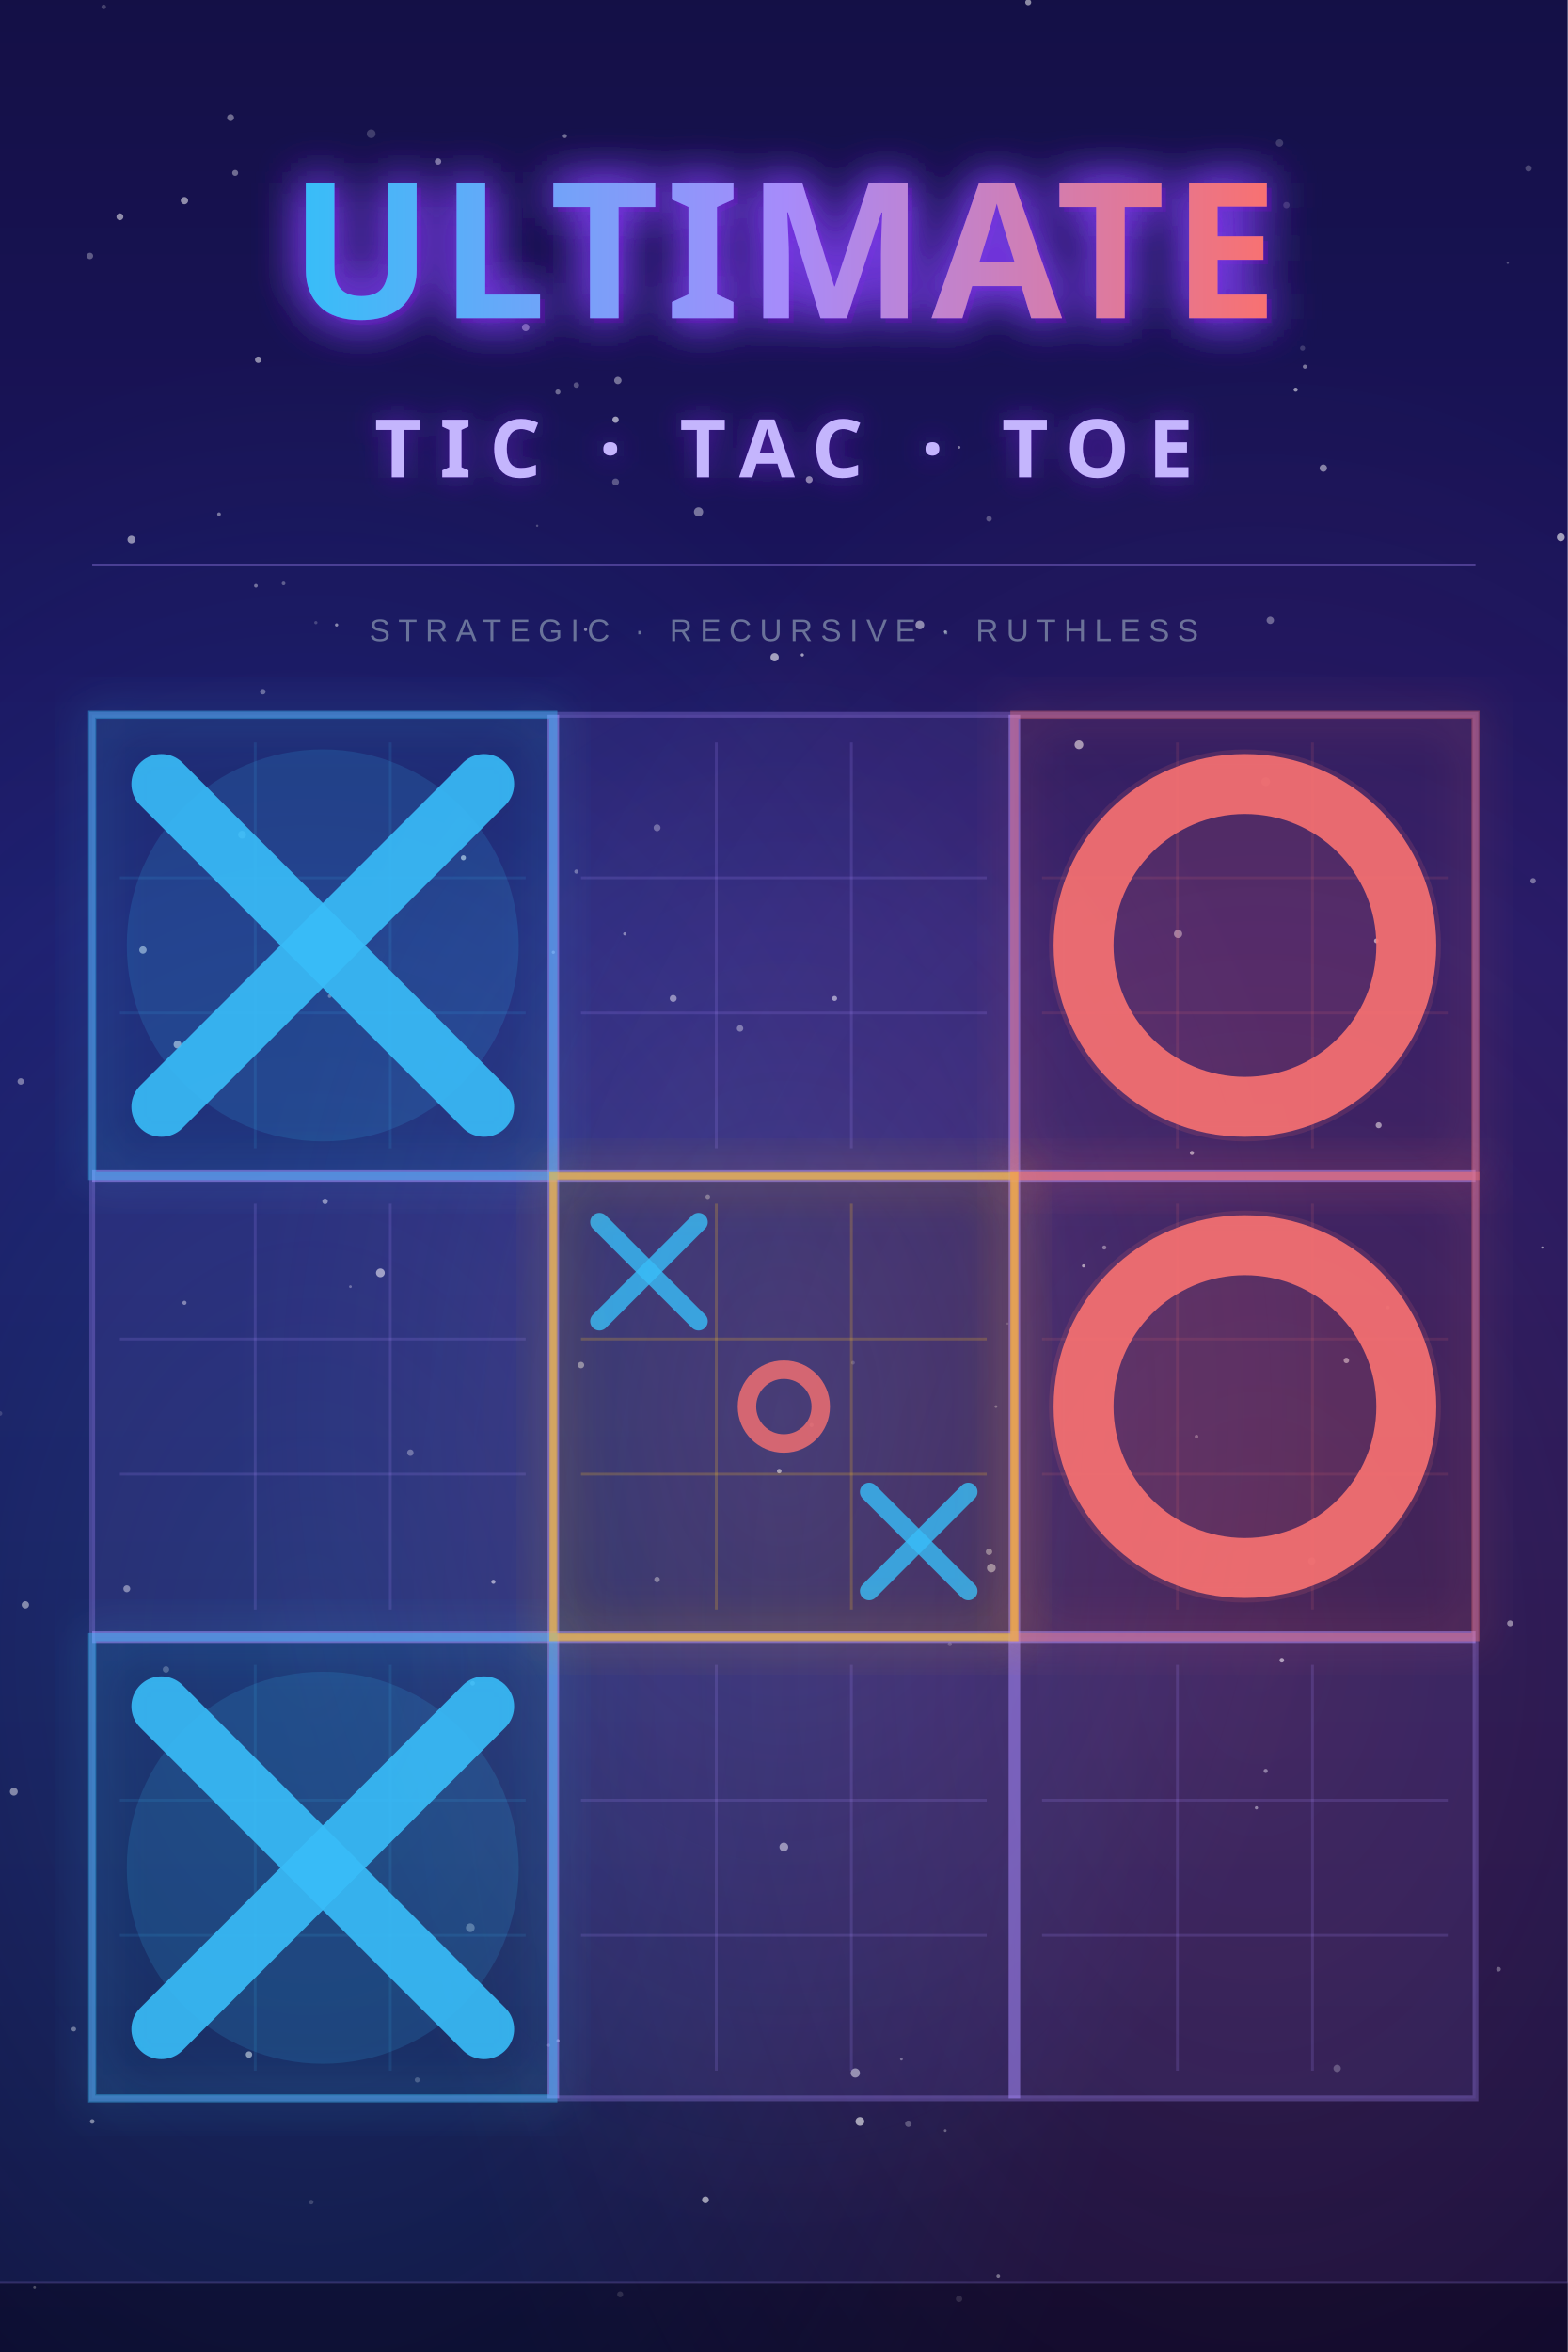
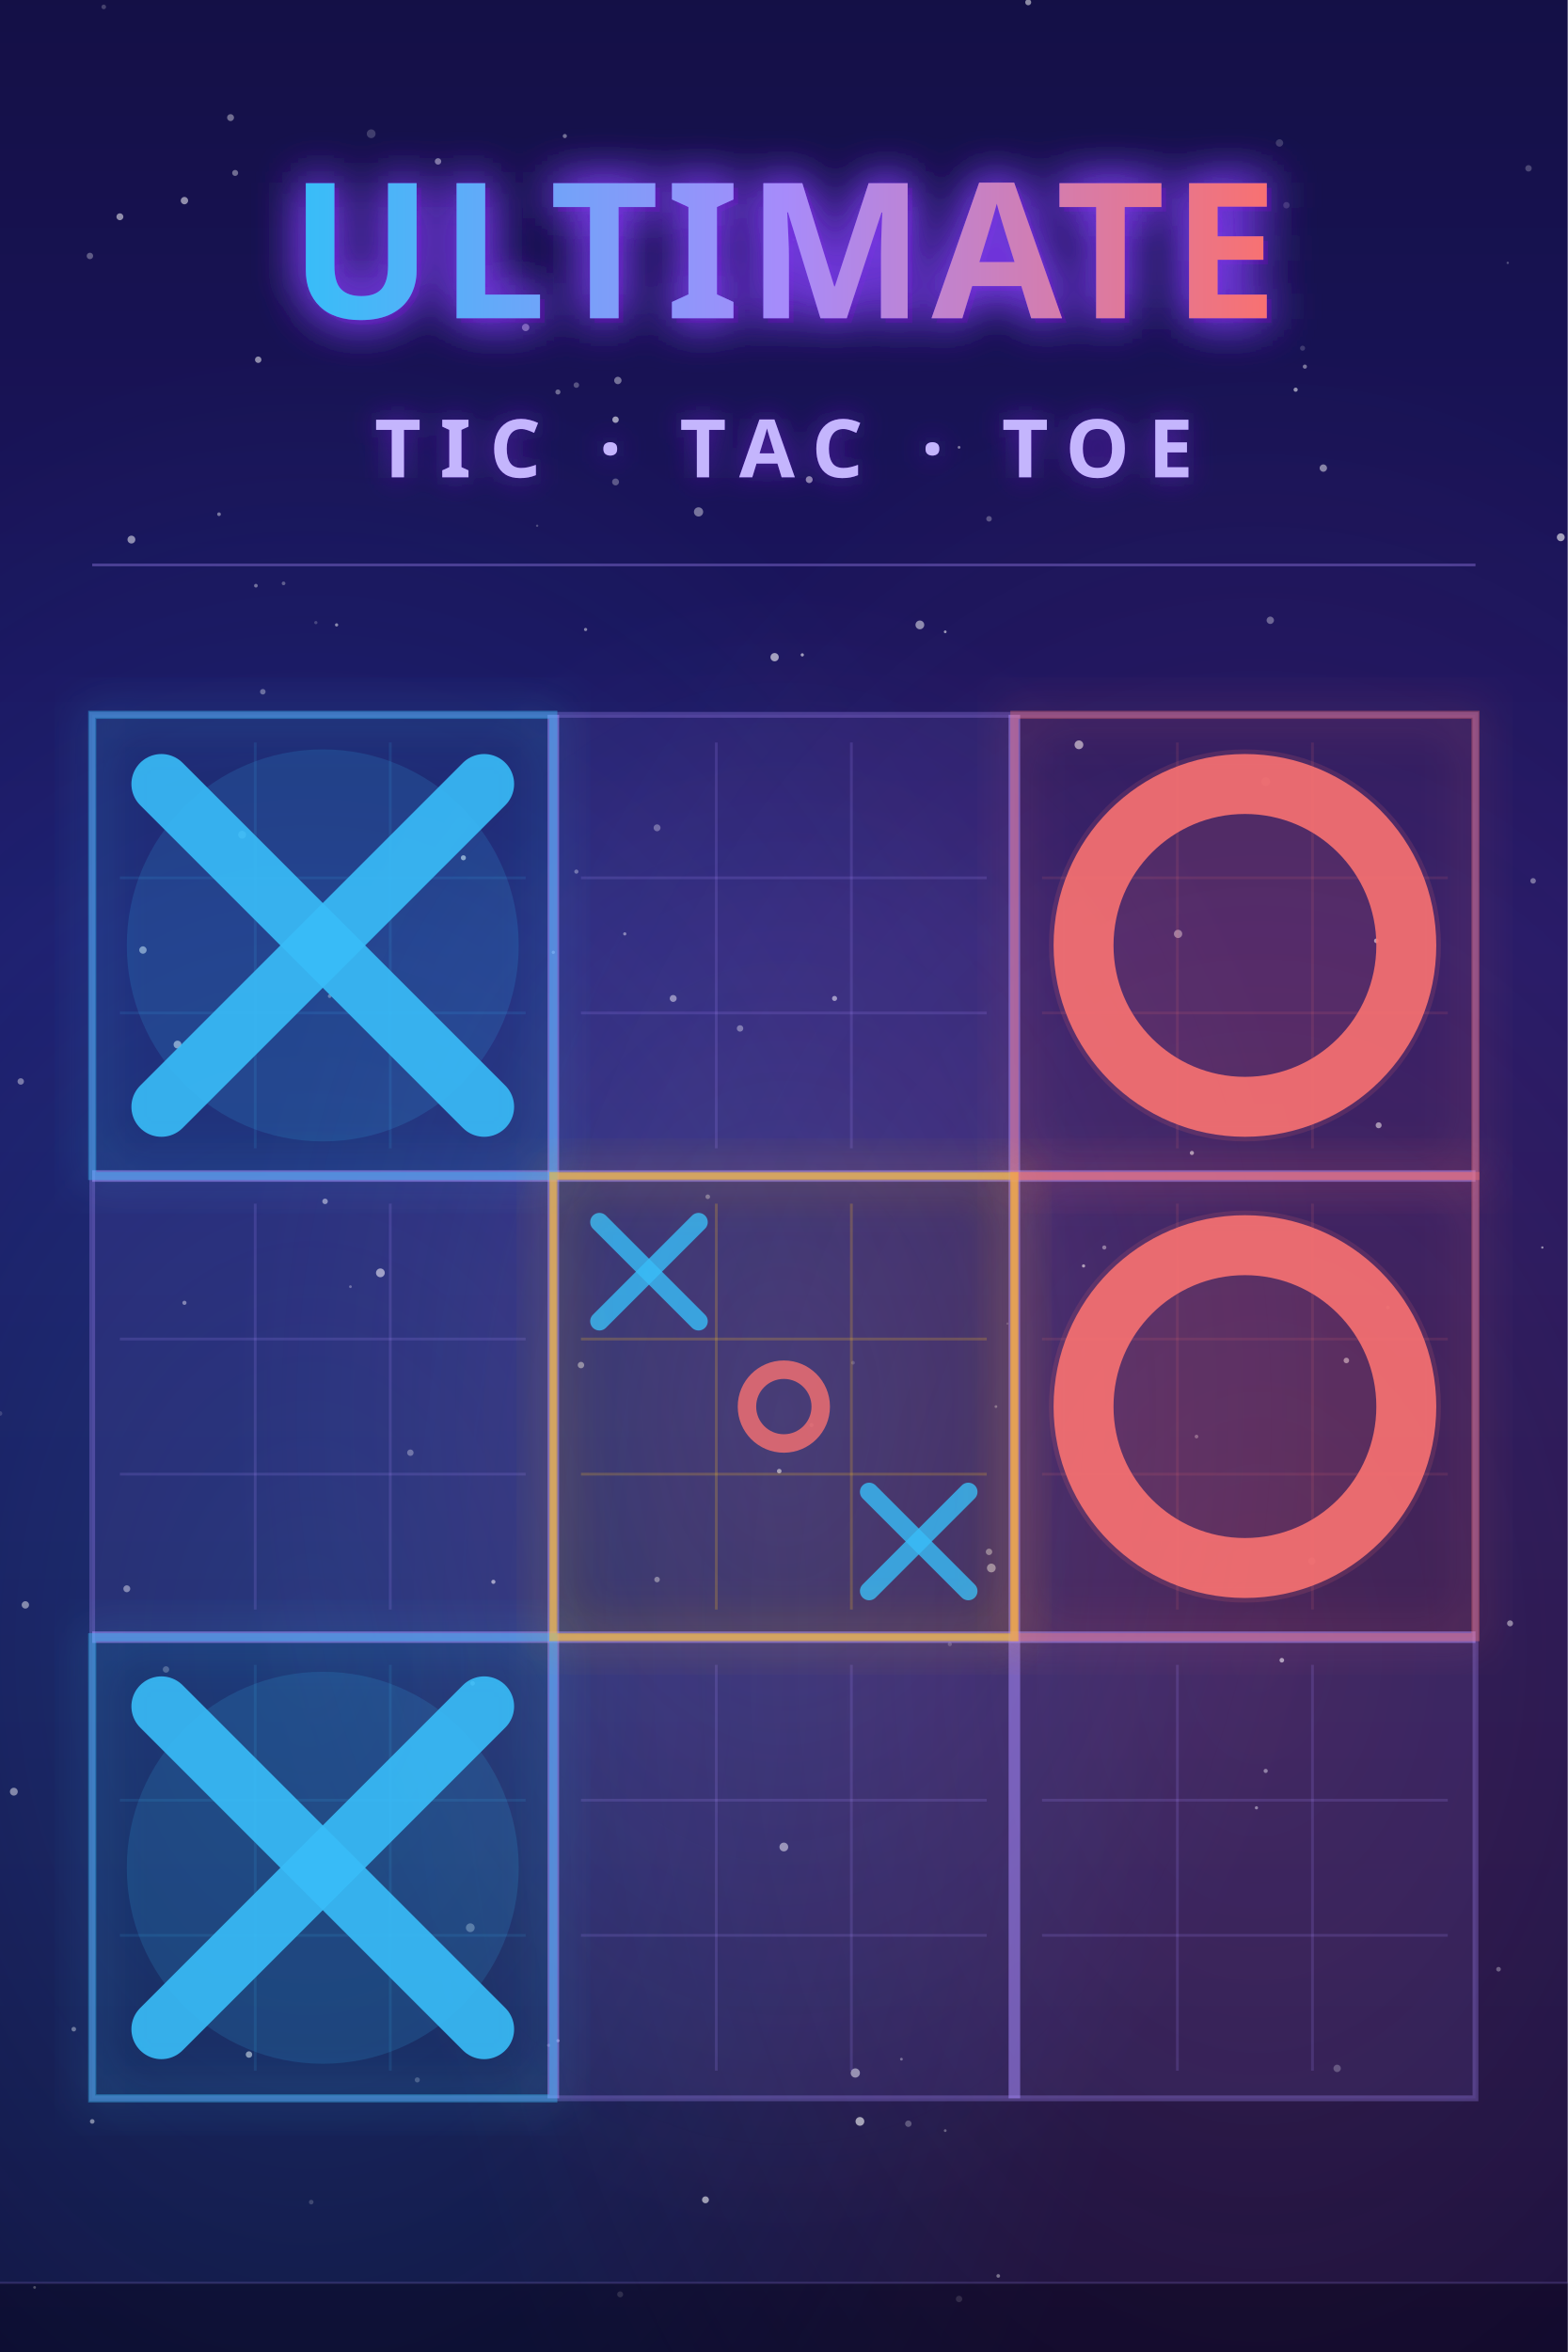
<svg xmlns="http://www.w3.org/2000/svg" viewBox="0 0 680 1020" width="400" height="600">
  <defs>
    <linearGradient id="bgG" x1="0" y1="0" x2="0" y2="1">
      <stop offset="0%" stop-color="#141046" />
      <stop offset="40%" stop-color="#1d1668" />
      <stop offset="100%" stop-color="#100c3a" />
    </linearGradient>
    <radialGradient id="xAtm" cx="20%" cy="70%" r="55%">
      <stop offset="0%" stop-color="#38bdf8" stop-opacity="0.18" />
      <stop offset="100%" stop-color="#38bdf8" stop-opacity="0" />
    </radialGradient>
    <radialGradient id="oAtm" cx="80%" cy="70%" r="55%">
      <stop offset="0%" stop-color="#f87171" stop-opacity="0.16" />
      <stop offset="100%" stop-color="#f87171" stop-opacity="0" />
    </radialGradient>
    <radialGradient id="cAtm" cx="50%" cy="60%" r="35%">
      <stop offset="0%" stop-color="#a78bfa" stop-opacity="0.15" />
      <stop offset="100%" stop-color="#a78bfa" stop-opacity="0" />
    </radialGradient>
    <filter id="tGlow" x="-30%" y="-80%" width="160%" height="260%">
      <feGaussianBlur in="SourceGraphic" stdDeviation="10" result="blur" />
      <feMerge>
        <feMergeNode in="blur" />
        <feMergeNode in="blur" />
        <feMergeNode in="SourceGraphic" />
      </feMerge>
    </filter>
    <filter id="subGlow" x="-20%" y="-60%" width="140%" height="220%">
      <feGaussianBlur in="SourceGraphic" stdDeviation="6" result="blur" />
      <feMerge>
        <feMergeNode in="blur" />
        <feMergeNode in="SourceGraphic" />
      </feMerge>
    </filter>
    <filter id="bdGlow" x="-8%" y="-8%" width="116%" height="116%">
      <feGaussianBlur in="SourceGraphic" stdDeviation="10" result="blur" />
      <feMerge>
        <feMergeNode in="blur" />
        <feMergeNode in="SourceGraphic" />
      </feMerge>
    </filter>
    <clipPath id="cvClip">
      <rect width="680" height="1020" />
    </clipPath>
  </defs>
  <g clip-path="url(#cvClip)">
    <rect width="680" height="1020" fill="url(#bgG)" />
    <rect width="680" height="1020" fill="url(#xAtm)" />
    <rect width="680" height="1020" fill="url(#oAtm)" />
    <rect width="680" height="1020" fill="url(#cAtm)" />
    <circle cx="654" cy="114" r="0.5" fill="white" opacity="0.27" />
    <circle cx="228" cy="142" r="1.6" fill="white" opacity="0.45" />
    <circle cx="558" cy="89" r="1.4" fill="white" opacity="0.16" />
    <circle cx="95" cy="223" r="0.8" fill="white" opacity="0.42" />
    <circle cx="574" cy="203" r="1.6" fill="white" opacity="0.47" />
    <circle cx="429" cy="225" r="1.2" fill="white" opacity="0.28" />
    <circle cx="6" cy="777" r="1.7" fill="white" opacity="0.46" />
    <circle cx="348" cy="284" r="0.7" fill="white" opacity="0.58" />
    <circle cx="344" cy="104" r="0.6" fill="white" opacity="0.19" />
    <circle cx="352" cy="618" r="0.9" fill="white" opacity="0.17" />
    <circle cx="470" cy="549" r="0.7" fill="white" opacity="0.57" />
    <circle cx="80" cy="565" r="0.9" fill="white" opacity="0.43" />
    <circle cx="370" cy="591" r="0.8" fill="white" opacity="0.18" />
    <circle cx="677" cy="233" r="1.7" fill="white" opacity="0.59" />
    <circle cx="238" cy="887" r="0.7" fill="white" opacity="0.28" />
    <circle cx="650" cy="854" r="1.0" fill="white" opacity="0.32" />
    <circle cx="214" cy="686" r="0.9" fill="white" opacity="0.57" />
    <circle cx="663" cy="73" r="1.4" fill="white" opacity="0.23" />
    <circle cx="250" cy="167" r="1.2" fill="white" opacity="0.27" />
    <circle cx="655" cy="704" r="1.3" fill="white" opacity="0.46" />
    <circle cx="57" cy="234" r="1.7" fill="white" opacity="0.51" />
    <circle cx="410" cy="274" r="0.6" fill="white" opacity="0.56" />
    <circle cx="580" cy="897" r="1.6" fill="white" opacity="0.25" />
    <circle cx="511" cy="405" r="1.8" fill="white" opacity="0.44" />
    <circle cx="146" cy="271" r="0.7" fill="white" opacity="0.49" />
    <circle cx="551" cy="269" r="1.6" fill="white" opacity="0.34" />
    <circle cx="597" cy="408" r="1.0" fill="white" opacity="0.60" />
    <circle cx="141" cy="521" r="1.2" fill="white" opacity="0.49" />
    <circle cx="112" cy="156" r="1.4" fill="white" opacity="0.51" />
    <circle cx="432" cy="610" r="0.6" fill="white" opacity="0.32" />
    <circle cx="479" cy="541" r="0.9" fill="white" opacity="0.40" />
    <circle cx="11" cy="696" r="1.6" fill="white" opacity="0.46" />
    <circle cx="549" cy="768" r="0.9" fill="white" opacity="0.44" />
    <circle cx="114" cy="300" r="1.2" fill="white" opacity="0.35" />
    <circle cx="269" cy="995" r="1.3" fill="white" opacity="0.23" />
    <circle cx="108" cy="891" r="1.4" fill="white" opacity="0.53" />
    <circle cx="519" cy="623" r="0.8" fill="white" opacity="0.32" />
    <circle cx="165" cy="552" r="1.9" fill="white" opacity="0.57" />
    <circle cx="0" cy="613" r="1.0" fill="white" opacity="0.16" />
    <circle cx="371" cy="899" r="2.0" fill="white" opacity="0.51" />
    <circle cx="245" cy="59" r="0.9" fill="white" opacity="0.41" />
    <circle cx="80" cy="87" r="1.6" fill="white" opacity="0.52" />
    <circle cx="545" cy="784" r="0.7" fill="white" opacity="0.45" />
    <circle cx="562" cy="169" r="0.9" fill="white" opacity="0.54" />
    <circle cx="433" cy="987" r="0.8" fill="white" opacity="0.39" />
    <circle cx="205" cy="730" r="1.0" fill="white" opacity="0.60" />
    <circle cx="665" cy="382" r="1.2" fill="white" opacity="0.38" />
    <circle cx="123" cy="253" r="0.8" fill="white" opacity="0.30" />
    <circle cx="602" cy="567" r="0.8" fill="white" opacity="0.25" />
    <circle cx="72" cy="724" r="1.4" fill="white" opacity="0.25" />
    <circle cx="32" cy="880" r="1.0" fill="white" opacity="0.38" />
    <circle cx="285" cy="685" r="1.2" fill="white" opacity="0.39" />
    <circle cx="584" cy="590" r="1.2" fill="white" opacity="0.50" />
    <circle cx="416" cy="194" r="0.6" fill="white" opacity="0.45" />
    <circle cx="362" cy="433" r="1.1" fill="white" opacity="0.54" />
    <circle cx="55" cy="689" r="1.5" fill="white" opacity="0.44" />
    <circle cx="62" cy="412" r="1.6" fill="white" opacity="0.51" />
    <circle cx="111" cy="254" r="0.8" fill="white" opacity="0.39" />
    <circle cx="143" cy="432" r="0.8" fill="white" opacity="0.36" />
    <circle cx="77" cy="453" r="1.7" fill="white" opacity="0.54" />
    <circle cx="100" cy="51" r="1.5" fill="white" opacity="0.39" />
    <circle cx="15" cy="992" r="0.6" fill="white" opacity="0.49" />
    <circle cx="242" cy="170" r="1.1" fill="white" opacity="0.37" />
    <circle cx="410" cy="924" r="0.6" fill="white" opacity="0.32" />
    <circle cx="399" cy="271" r="1.9" fill="white" opacity="0.50" />
    <circle cx="292" cy="433" r="1.5" fill="white" opacity="0.48" />
    <circle cx="569" cy="677" r="1.6" fill="white" opacity="0.22" />
    <circle cx="303" cy="222" r="2.0" fill="white" opacity="0.41" />
    <circle cx="555" cy="62" r="1.6" fill="white" opacity="0.18" />
    <circle cx="598" cy="488" r="1.3" fill="white" opacity="0.53" />
    <circle cx="161" cy="58" r="1.9" fill="white" opacity="0.19" />
    <circle cx="190" cy="70" r="1.4" fill="white" opacity="0.45" />
    <circle cx="240" cy="413" r="0.7" fill="white" opacity="0.55" />
    <circle cx="252" cy="592" r="1.4" fill="white" opacity="0.43" />
    <circle cx="429" cy="673" r="1.4" fill="white" opacity="0.39" />
    <circle cx="267" cy="209" r="1.5" fill="white" opacity="0.29" />
    <circle cx="271" cy="405" r="0.7" fill="white" opacity="0.44" />
    <circle cx="468" cy="323" r="1.9" fill="white" opacity="0.57" />
    <circle cx="9" cy="469" r="1.4" fill="white" opacity="0.40" />
    <circle cx="102" cy="75" r="1.3" fill="white" opacity="0.38" />
    <circle cx="135" cy="955" r="1.0" fill="white" opacity="0.18" />
    <circle cx="250" cy="378" r="0.9" fill="white" opacity="0.35" />
    <circle cx="556" cy="720" r="1.0" fill="white" opacity="0.59" />
    <circle cx="669" cy="541" r="0.5" fill="white" opacity="0.52" />
    <circle cx="306" cy="954" r="1.5" fill="white" opacity="0.57" />
    <circle cx="137" cy="270" r="0.7" fill="white" opacity="0.20" />
    <circle cx="566" cy="159" r="0.9" fill="white" opacity="0.42" />
    <circle cx="351" cy="208" r="1.5" fill="white" opacity="0.53" />
    <circle cx="517" cy="500" r="0.9" fill="white" opacity="0.56" />
    <circle cx="52" cy="94" r="1.5" fill="white" opacity="0.52" />
    <circle cx="45" cy="3" r="1.0" fill="white" opacity="0.21" />
    <circle cx="268" cy="165" r="1.6" fill="white" opacity="0.40" />
    <circle cx="437" cy="574" r="0.5" fill="white" opacity="0.18" />
    <circle cx="152" cy="558" r="0.6" fill="white" opacity="0.32" />
    <circle cx="565" cy="151" r="1.1" fill="white" opacity="0.17" />
    <circle cx="373" cy="920" r="1.9" fill="white" opacity="0.59" />
    <circle cx="40" cy="920" r="1.0" fill="white" opacity="0.46" />
    <circle cx="105" cy="362" r="1.7" fill="white" opacity="0.55" />
    <circle cx="416" cy="997" r="1.4" fill="white" opacity="0.22" />
    <circle cx="242" cy="885" r="0.7" fill="white" opacity="0.51" />
    <circle cx="181" cy="902" r="1.1" fill="white" opacity="0.23" />
    <circle cx="340" cy="801" r="1.9" fill="white" opacity="0.51" />
    <circle cx="254" cy="273" r="0.7" fill="white" opacity="0.47" />
    <circle cx="391" cy="893" r="0.6" fill="white" opacity="0.36" />
    <circle cx="204" cy="836" r="1.9" fill="white" opacity="0.31" />
    <circle cx="233" cy="228" r="0.5" fill="white" opacity="0.24" />
    <circle cx="336" cy="285" r="1.8" fill="white" opacity="0.59" />
    <circle cx="285" cy="359" r="1.5" fill="white" opacity="0.33" />
    <circle cx="549" cy="339" r="1.9" fill="white" opacity="0.20" />
    <circle cx="267" cy="182" r="1.4" fill="white" opacity="0.59" />
    <circle cx="39" cy="111" r="1.4" fill="white" opacity="0.31" />
    <circle cx="321" cy="446" r="1.4" fill="white" opacity="0.38" />
    <circle cx="394" cy="921" r="1.4" fill="white" opacity="0.26" />
    <circle cx="446" cy="1" r="1.3" fill="white" opacity="0.51" />
    <circle cx="201" cy="372" r="1.1" fill="white" opacity="0.58" />
    <circle cx="338" cy="638" r="1.0" fill="white" opacity="0.53" />
    <circle cx="307" cy="519" r="1.0" fill="white" opacity="0.33" />
    <circle cx="412" cy="713" r="0.9" fill="white" opacity="0.21" />
    <circle cx="430" cy="680" r="1.9" fill="white" opacity="0.45" />
    <circle cx="178" cy="630" r="1.4" fill="white" opacity="0.33" />
    <text x="342" y="140" text-anchor="middle" font-family="'Arial Black',Impact,sans-serif" font-size="82" font-weight="900" fill="rgba(60,0,120,0.7)" letter-spacing="3">ULTIMATE</text>
    <text x="340" y="138" text-anchor="middle" font-family="'Arial Black',Impact,sans-serif" font-size="82" font-weight="900" fill="#7c3aed" filter="url(#tGlow)" letter-spacing="3">ULTIMATE</text>
    <text x="340" y="138" text-anchor="middle" font-family="'Arial Black',Impact,sans-serif" font-size="82" font-weight="900" fill="url(#titleGrad)" letter-spacing="3">ULTIMATE</text>
    <text x="340" y="207" text-anchor="middle" font-family="'Arial Black',Impact,sans-serif" font-size="35" font-weight="700" fill="#5b21b6" filter="url(#subGlow)" letter-spacing="8">TIC · TAC · TOE</text>
    <text x="340" y="207" text-anchor="middle" font-family="'Arial Black',Impact,sans-serif" font-size="35" font-weight="700" fill="#c4b5fd" letter-spacing="8">TIC · TAC · TOE</text>
    <line x1="40" y1="245" x2="640" y2="245" stroke="rgba(167,139,250,0.35)" stroke-width="1.2" />
-     <text x="340" y="278" text-anchor="middle" font-family="Arial,sans-serif" font-size="13.5" fill="rgba(148,163,184,0.65)" letter-spacing="3.5">STRATEGIC · RECURSIVE · RUTHLESS</text>
    <rect x="40" y="310" width="200" height="200" fill="rgba(56,189,248,0.08)" />
    <ellipse cx="140" cy="410" rx="85" ry="85" fill="rgba(56,189,248,0.15)" />
    <line x1="110.7" y1="322" x2="110.7" y2="498" stroke="#38bdf8" stroke-width="1.2" opacity="0.12" />
    <line x1="52" y1="380.7" x2="228" y2="380.7" stroke="#38bdf8" stroke-width="1.2" opacity="0.12" />
    <line x1="169.3" y1="322" x2="169.3" y2="498" stroke="#38bdf8" stroke-width="1.2" opacity="0.12" />
    <line x1="52" y1="439.3" x2="228" y2="439.3" stroke="#38bdf8" stroke-width="1.2" opacity="0.12" />
    <line x1="70" y1="340" x2="210" y2="480" stroke="#38bdf8" stroke-width="26" stroke-linecap="round" opacity="0.9" />
    <line x1="210" y1="340" x2="70" y2="480" stroke="#38bdf8" stroke-width="26" stroke-linecap="round" opacity="0.9" />
    <rect x="240" y="310" width="200" height="200" fill="rgba(167,139,250,0.09)" />
    <line x1="310.7" y1="322" x2="310.7" y2="498" stroke="rgba(167,139,250,0.5)" stroke-width="1.2" opacity="0.35" />
    <line x1="252" y1="380.7" x2="428" y2="380.7" stroke="rgba(167,139,250,0.5)" stroke-width="1.2" opacity="0.35" />
    <line x1="369.3" y1="322" x2="369.3" y2="498" stroke="rgba(167,139,250,0.5)" stroke-width="1.2" opacity="0.35" />
    <line x1="252" y1="439.3" x2="428" y2="439.3" stroke="rgba(167,139,250,0.5)" stroke-width="1.2" opacity="0.35" />
    <rect x="440" y="310" width="200" height="200" fill="rgba(248,113,113,0.07)" />
    <ellipse cx="540" cy="410" rx="85" ry="85" fill="rgba(248,113,113,0.14)" />
    <line x1="510.7" y1="322" x2="510.7" y2="498" stroke="#f87171" stroke-width="1.2" opacity="0.12" />
    <line x1="452" y1="380.7" x2="628" y2="380.7" stroke="#f87171" stroke-width="1.2" opacity="0.12" />
    <line x1="569.3" y1="322" x2="569.3" y2="498" stroke="#f87171" stroke-width="1.2" opacity="0.12" />
    <line x1="452" y1="439.3" x2="628" y2="439.3" stroke="#f87171" stroke-width="1.2" opacity="0.12" />
    <circle cx="540.0" cy="410.0" r="70.0" stroke="#f87171" stroke-width="26" fill="none" opacity="0.9" />
    <rect x="40" y="510" width="200" height="200" fill="rgba(167,139,250,0.09)" />
    <line x1="110.7" y1="522" x2="110.7" y2="698" stroke="rgba(167,139,250,0.5)" stroke-width="1.2" opacity="0.35" />
    <line x1="52" y1="580.7" x2="228" y2="580.7" stroke="rgba(167,139,250,0.5)" stroke-width="1.2" opacity="0.35" />
    <line x1="169.3" y1="522" x2="169.3" y2="698" stroke="rgba(167,139,250,0.5)" stroke-width="1.2" opacity="0.35" />
    <line x1="52" y1="639.3" x2="228" y2="639.3" stroke="rgba(167,139,250,0.5)" stroke-width="1.2" opacity="0.35" />
    <rect x="240" y="510" width="200" height="200" fill="rgba(251,191,36,0.06)" />
    <rect x="240" y="510" width="200" height="200" fill="none" stroke="#fbbf24" stroke-width="2.5" opacity="0.5" />
    <line x1="310.7" y1="522" x2="310.7" y2="698" stroke="#fbbf24" stroke-width="1.2" opacity="0.22" />
    <line x1="252" y1="580.7" x2="428" y2="580.7" stroke="#fbbf24" stroke-width="1.2" opacity="0.22" />
    <line x1="369.3" y1="522" x2="369.3" y2="698" stroke="#fbbf24" stroke-width="1.2" opacity="0.22" />
    <line x1="252" y1="639.3" x2="428" y2="639.3" stroke="#fbbf24" stroke-width="1.2" opacity="0.22" />
    <line x1="260" y1="530" x2="303" y2="573" stroke="#38bdf8" stroke-width="8" stroke-linecap="round" opacity="0.8" />
    <line x1="303" y1="530" x2="260" y2="573" stroke="#38bdf8" stroke-width="8" stroke-linecap="round" opacity="0.8" />
    <circle cx="340" cy="610" r="16" stroke="#f87171" stroke-width="8" fill="none" opacity="0.8" />
    <line x1="377" y1="647" x2="420" y2="690" stroke="#38bdf8" stroke-width="8" stroke-linecap="round" opacity="0.8" />
    <line x1="420" y1="647" x2="377" y2="690" stroke="#38bdf8" stroke-width="8" stroke-linecap="round" opacity="0.8" />
    <rect x="440" y="510" width="200" height="200" fill="rgba(248,113,113,0.07)" />
    <ellipse cx="540" cy="610" rx="85" ry="85" fill="rgba(248,113,113,0.14)" />
    <line x1="510.7" y1="522" x2="510.7" y2="698" stroke="#f87171" stroke-width="1.2" opacity="0.12" />
    <line x1="452" y1="580.7" x2="628" y2="580.7" stroke="#f87171" stroke-width="1.2" opacity="0.12" />
    <line x1="569.3" y1="522" x2="569.3" y2="698" stroke="#f87171" stroke-width="1.2" opacity="0.12" />
    <line x1="452" y1="639.3" x2="628" y2="639.3" stroke="#f87171" stroke-width="1.2" opacity="0.12" />
    <circle cx="540.0" cy="610.0" r="70.0" stroke="#f87171" stroke-width="26" fill="none" opacity="0.9" />
    <rect x="40" y="710" width="200" height="200" fill="rgba(56,189,248,0.08)" />
    <ellipse cx="140" cy="810" rx="85" ry="85" fill="rgba(56,189,248,0.15)" />
    <line x1="110.7" y1="722" x2="110.7" y2="898" stroke="#38bdf8" stroke-width="1.2" opacity="0.12" />
    <line x1="52" y1="780.7" x2="228" y2="780.7" stroke="#38bdf8" stroke-width="1.2" opacity="0.12" />
    <line x1="169.3" y1="722" x2="169.3" y2="898" stroke="#38bdf8" stroke-width="1.2" opacity="0.12" />
    <line x1="52" y1="839.3" x2="228" y2="839.3" stroke="#38bdf8" stroke-width="1.2" opacity="0.12" />
    <line x1="70" y1="740" x2="210" y2="880" stroke="#38bdf8" stroke-width="26" stroke-linecap="round" opacity="0.9" />
    <line x1="210" y1="740" x2="70" y2="880" stroke="#38bdf8" stroke-width="26" stroke-linecap="round" opacity="0.9" />
    <rect x="240" y="710" width="200" height="200" fill="rgba(167,139,250,0.09)" />
    <line x1="310.7" y1="722" x2="310.7" y2="898" stroke="rgba(167,139,250,0.5)" stroke-width="1.2" opacity="0.35" />
    <line x1="252" y1="780.7" x2="428" y2="780.7" stroke="rgba(167,139,250,0.5)" stroke-width="1.2" opacity="0.35" />
    <line x1="369.3" y1="722" x2="369.3" y2="898" stroke="rgba(167,139,250,0.5)" stroke-width="1.2" opacity="0.35" />
    <line x1="252" y1="839.3" x2="428" y2="839.3" stroke="rgba(167,139,250,0.5)" stroke-width="1.2" opacity="0.35" />
    <rect x="440" y="710" width="200" height="200" fill="rgba(167,139,250,0.09)" />
    <line x1="510.7" y1="722" x2="510.7" y2="898" stroke="rgba(167,139,250,0.5)" stroke-width="1.2" opacity="0.35" />
    <line x1="452" y1="780.7" x2="628" y2="780.7" stroke="rgba(167,139,250,0.5)" stroke-width="1.2" opacity="0.35" />
    <line x1="569.3" y1="722" x2="569.3" y2="898" stroke="rgba(167,139,250,0.5)" stroke-width="1.2" opacity="0.35" />
    <line x1="452" y1="839.3" x2="628" y2="839.3" stroke="rgba(167,139,250,0.5)" stroke-width="1.2" opacity="0.35" />
    <line x1="40" y1="510" x2="640" y2="510" stroke="rgba(167,139,250,0.55)" stroke-width="5" />
    <line x1="40" y1="710" x2="640" y2="710" stroke="rgba(167,139,250,0.55)" stroke-width="5" />
    <line x1="240" y1="310" x2="240" y2="910" stroke="rgba(167,139,250,0.55)" stroke-width="5" />
    <line x1="440" y1="310" x2="440" y2="910" stroke="rgba(167,139,250,0.55)" stroke-width="5" />
    <rect x="40" y="310" width="600" height="600" fill="none" stroke="rgba(167,139,250,0.3)" stroke-width="2.5" />
    <rect x="40" y="310" width="200" height="200" fill="none" stroke="#38bdf8" stroke-width="3.5" opacity="0.45" filter="url(#bdGlow)" />
    <rect x="40" y="710" width="200" height="200" fill="none" stroke="#38bdf8" stroke-width="3.5" opacity="0.45" filter="url(#bdGlow)" />
    <rect x="440" y="310" width="200" height="200" fill="none" stroke="#f87171" stroke-width="3.5" opacity="0.4" filter="url(#bdGlow)" />
    <rect x="440" y="510" width="200" height="200" fill="none" stroke="#f87171" stroke-width="3.5" opacity="0.4" filter="url(#bdGlow)" />
    <rect x="240" y="510" width="200" height="200" fill="none" stroke="#fbbf24" stroke-width="3.5" opacity="0.55" filter="url(#bdGlow)" />
    <rect x="0" y="990" width="680" height="30" fill="rgba(6,4,24,0.42)" />
    <line x1="0" y1="990" x2="680" y2="990" stroke="rgba(167,139,250,0.22)" stroke-width="0.8" />
  </g>
  <defs>
    <linearGradient id="titleGrad" x1="0" y1="0" x2="1" y2="0">
      <stop offset="0%" stop-color="#38bdf8" />
      <stop offset="50%" stop-color="#a78bfa" />
      <stop offset="100%" stop-color="#f87171" />
    </linearGradient>
  </defs>
</svg>
